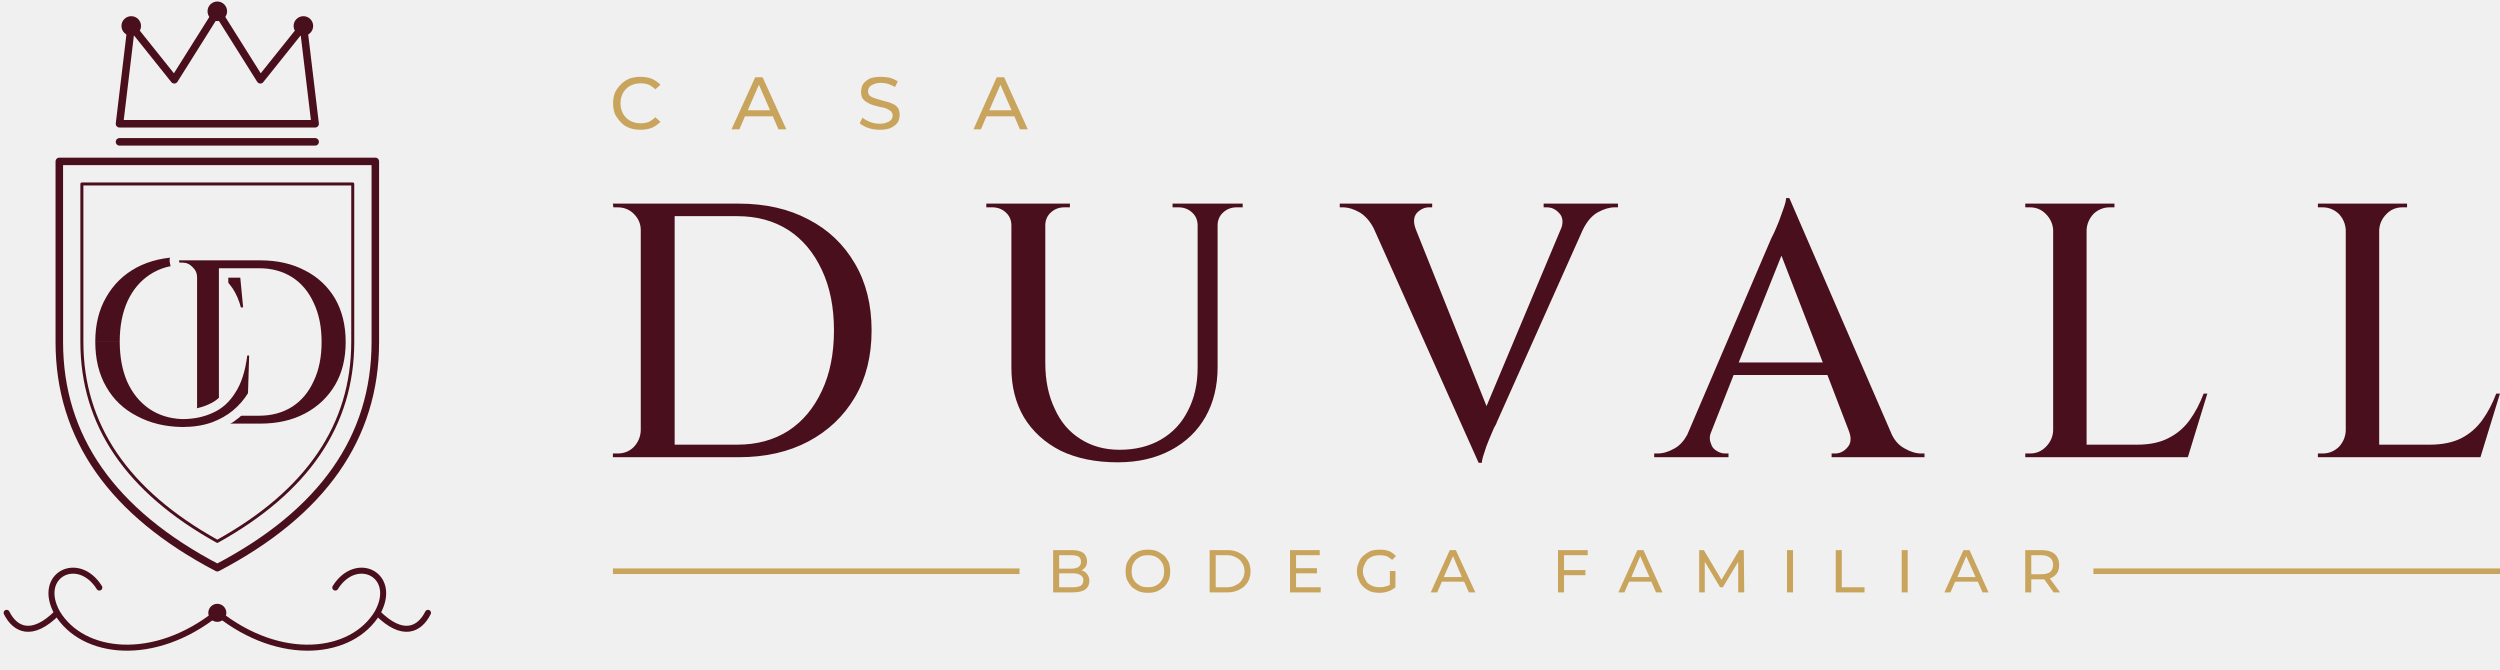
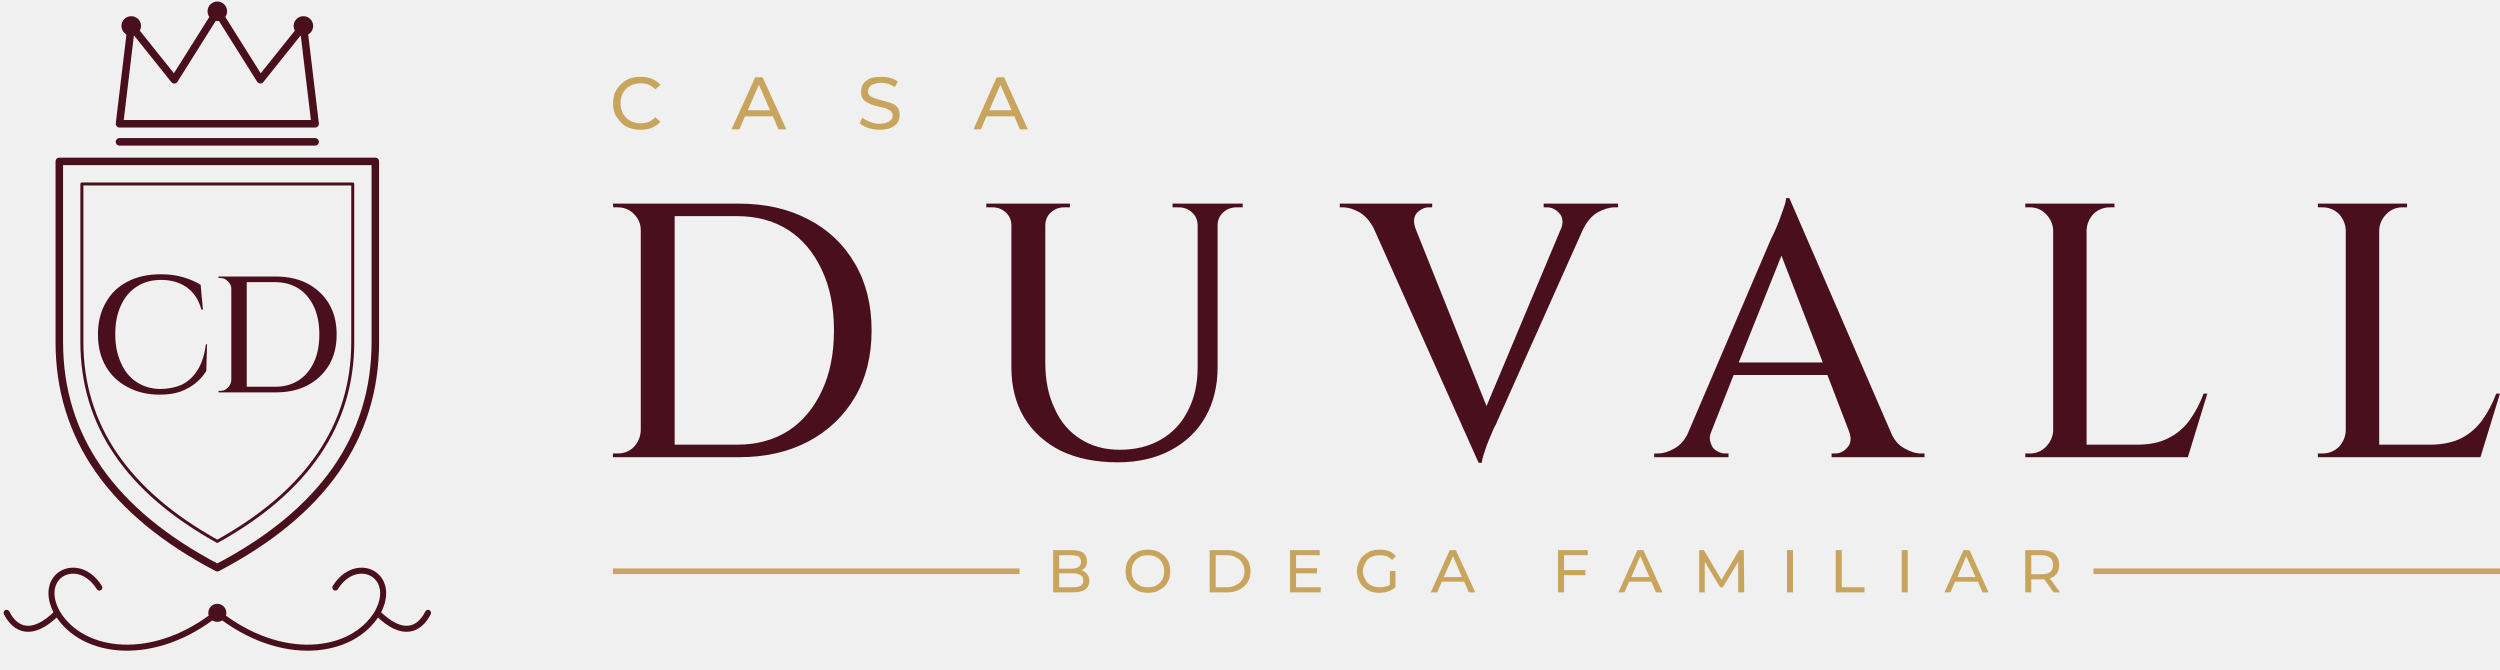
<svg xmlns="http://www.w3.org/2000/svg" viewBox="0 0 538.27 144.17" width="538.3" height="144.2">
  <g transform="translate(-34.21 -17.1)">
    <g transform="scale(0.81)">
      <path d="M58 64 H142 V112 Q142 150 100 172 Q58 150 58 112 Z" fill="none" stroke="#4A0F1D" stroke-width="2" stroke-linecap="round" stroke-linejoin="round" />
      <path d="M64 70 H136 V112 Q136 145 100 165 Q64 145 64 112 Z" fill="none" stroke="#4A0F1D" stroke-width="0.8" stroke-linecap="round" stroke-linejoin="round" />
-       <clipPath id="w81">
-         <rect x="-500" y="-500" width="1400" height="612" />
-       </clipPath>
-       <clipPath id="w82">
-         <rect x="-500" y="112" width="1400" height="1400" />
-       </clipPath>
-       <g clip-path="url(#w81)">
-         <mask id="k83" maskUnits="userSpaceOnUse" x="-50" y="-50" width="400" height="400">
-           <rect x="-50" y="-50" width="400" height="400" fill="#fff" />
-           <g fill="#000">
-             <path d="M24.9 -43.4Q31.7 -43.4 36.8 -40.7Q41.9 -38.1 44.8 -33.2Q47.6 -28.3 47.6 -21.7Q47.6 -15.1 44.8 -10.3Q41.9 -5.4 36.8 -2.7Q31.7 0 24.9 0H3.3V-0.6H4.2Q5.8 -0.6 6.9 -1.8Q8.1 -2.9 8.1 -4.5V-38.9Q8.1 -40.5 6.9 -41.6Q5.8 -42.8 4.2 -42.8H3.4L3.3 -43.4ZM13.9 -41.3V-2.1H24.6Q29.6 -2.1 33.4 -4.5Q37.1 -6.9 39.1 -11.3Q41.2 -15.7 41.2 -21.7Q41.2 -27.7 39.1 -32.1Q37.1 -36.5 33.4 -38.9Q29.6 -41.3 24.6 -41.3Z" transform="translate(112 112) scale(1) translate(-25.48 21.7)" fill="#000" stroke="#000" stroke-width="5" stroke-linejoin="round" />
-           </g>
-         </mask>
-         <g mask="url(#k83)">
-           <path d="M44.3 -18.1 44 -8.1Q42.4 -5.5 40 -3.5Q37.6 -1.5 34.3 -0.3Q30.9 0.9 26.5 0.9Q19.7 0.8 14.5 -2Q9.2 -4.7 6.3 -9.8Q3.4 -14.8 3.4 -21.8Q3.4 -28.6 6.3 -33.6Q9.2 -38.7 14.4 -41.5Q19.7 -44.3 26.8 -44.3Q31.6 -44.3 35.3 -43.1Q39.1 -42 41.8 -40.3L42.7 -30.9H42.1Q40.6 -36.6 36.5 -39.4Q32.5 -42.2 27.1 -42.2Q21.8 -42.2 17.9 -39.6Q14.1 -37.1 12 -32.6Q9.9 -28 9.9 -21.8Q9.9 -15.7 11.9 -11.1Q14 -6.5 17.8 -3.9Q21.5 -1.4 26.5 -1.2Q31.1 -1.2 34.7 -2.9Q38.3 -4.5 40.6 -8.2Q43 -11.8 43.8 -18.1Z" transform="translate(88 112) scale(1) translate(-23.84 21.7)" fill="#4A0F1D" />
-         </g>
-         <path d="M24.9 -43.4Q31.7 -43.4 36.8 -40.7Q41.9 -38.1 44.8 -33.2Q47.6 -28.3 47.6 -21.7Q47.6 -15.1 44.8 -10.3Q41.9 -5.4 36.8 -2.7Q31.7 0 24.9 0H3.3V-0.6H4.2Q5.8 -0.6 6.9 -1.8Q8.1 -2.9 8.1 -4.5V-38.9Q8.1 -40.5 6.9 -41.6Q5.8 -42.8 4.2 -42.8H3.4L3.3 -43.4ZM13.9 -41.3V-2.1H24.6Q29.6 -2.1 33.4 -4.5Q37.1 -6.9 39.1 -11.3Q41.2 -15.7 41.2 -21.7Q41.2 -27.7 39.1 -32.1Q37.1 -36.5 33.4 -38.9Q29.6 -41.3 24.6 -41.3Z" transform="translate(112 112) scale(1) translate(-25.48 21.7)" fill="#4A0F1D" />
-       </g>
-       <g clip-path="url(#w82)">
-         <mask id="k84" maskUnits="userSpaceOnUse" x="-50" y="-50" width="400" height="400">
-           <rect x="-50" y="-50" width="400" height="400" fill="#fff" />
-           <g fill="#000">
-             <path d="M44.3 -18.1 44 -8.1Q42.4 -5.5 40 -3.5Q37.6 -1.5 34.3 -0.3Q30.9 0.9 26.5 0.9Q19.7 0.8 14.5 -2Q9.2 -4.7 6.3 -9.8Q3.4 -14.8 3.4 -21.8Q3.4 -28.6 6.3 -33.6Q9.2 -38.7 14.4 -41.5Q19.7 -44.3 26.8 -44.3Q31.6 -44.3 35.3 -43.1Q39.1 -42 41.8 -40.3L42.7 -30.9H42.1Q40.6 -36.6 36.5 -39.4Q32.5 -42.2 27.1 -42.2Q21.8 -42.2 17.9 -39.6Q14.1 -37.1 12 -32.6Q9.9 -28 9.9 -21.8Q9.9 -15.7 11.9 -11.1Q14 -6.5 17.8 -3.9Q21.5 -1.4 26.5 -1.2Q31.1 -1.2 34.7 -2.9Q38.3 -4.5 40.6 -8.2Q43 -11.8 43.8 -18.1Z" transform="translate(88 112) scale(1) translate(-23.84 21.7)" fill="#000" stroke="#000" stroke-width="5" stroke-linejoin="round" />
-           </g>
-         </mask>
-         <g mask="url(#k84)">
-           <path d="M24.9 -43.4Q31.7 -43.4 36.8 -40.7Q41.9 -38.1 44.8 -33.2Q47.6 -28.3 47.6 -21.7Q47.6 -15.1 44.8 -10.3Q41.9 -5.4 36.8 -2.7Q31.7 0 24.9 0H3.3V-0.6H4.2Q5.8 -0.6 6.9 -1.8Q8.1 -2.9 8.1 -4.5V-38.9Q8.1 -40.5 6.9 -41.6Q5.8 -42.8 4.2 -42.8H3.4L3.3 -43.4ZM13.9 -41.3V-2.1H24.6Q29.6 -2.1 33.4 -4.5Q37.1 -6.9 39.1 -11.3Q41.2 -15.7 41.2 -21.7Q41.2 -27.7 39.1 -32.1Q37.1 -36.5 33.4 -38.9Q29.6 -41.3 24.6 -41.3Z" transform="translate(112 112) scale(1) translate(-25.48 21.7)" fill="#4A0F1D" />
-         </g>
-         <path d="M44.3 -18.1 44 -8.1Q42.4 -5.5 40 -3.5Q37.6 -1.5 34.3 -0.3Q30.9 0.9 26.5 0.9Q19.7 0.8 14.5 -2Q9.2 -4.7 6.3 -9.8Q3.4 -14.8 3.4 -21.8Q3.4 -28.6 6.3 -33.6Q9.2 -38.7 14.4 -41.5Q19.7 -44.3 26.8 -44.3Q31.6 -44.3 35.3 -43.1Q39.1 -42 41.8 -40.3L42.7 -30.9H42.1Q40.6 -36.6 36.5 -39.4Q32.5 -42.2 27.1 -42.2Q21.8 -42.2 17.9 -39.6Q14.1 -37.1 12 -32.6Q9.9 -28 9.9 -21.8Q9.9 -15.7 11.9 -11.1Q14 -6.5 17.8 -3.9Q21.5 -1.4 26.5 -1.2Q31.1 -1.2 34.7 -2.9Q38.3 -4.5 40.6 -8.2Q43 -11.8 43.8 -18.1Z" transform="translate(88 112) scale(1) translate(-23.84 21.7)" fill="#4A0F1D" />
-       </g>
+       <path d="M31.4 -12.8 31.2 -5.7Q30.1 -3.9 28.4 -2.5Q26.7 -1.1 24.3 -0.2Q22 0.6 18.8 0.6Q14 0.6 10.3 -1.4Q6.6 -3.3 4.5 -6.9Q2.4 -10.5 2.4 -15.4Q2.4 -20.3 4.5 -23.9Q6.5 -27.5 10.2 -29.4Q13.9 -31.4 19.1 -31.4Q22.4 -31.4 25.1 -30.6Q27.8 -29.8 29.7 -28.6L30.3 -22H29.9Q28.8 -26 25.9 -28Q23.1 -29.9 19.2 -29.9Q15.4 -29.9 12.7 -28.1Q10 -26.4 8.5 -23.1Q7 -19.9 7 -15.5Q7 -11.1 8.5 -7.9Q9.9 -4.6 12.6 -2.8Q15.3 -1 18.8 -0.9Q22 -0.9 24.6 -2Q27.1 -3.2 28.8 -5.8Q30.5 -8.4 31.1 -12.8Z" transform="translate(82.79 110) scale(1) translate(-16.92 15.4)" fill="#4A0F1D" />
+       <path d="M17.6 -30.8Q22.5 -30.8 26.1 -28.9Q29.7 -27 31.8 -23.5Q33.8 -20.1 33.8 -15.4Q33.8 -10.7 31.8 -7.3Q29.7 -3.8 26.1 -1.9Q22.5 0 17.6 0H2.4V-0.4H2.9Q4.1 -0.4 4.9 -1.3Q5.7 -2.1 5.8 -3.2V-27.6Q5.8 -28.7 4.9 -29.5Q4.1 -30.4 2.9 -30.4H2.4L2.4 -30.8ZM9.9 -29.3V-1.5H17.5Q21 -1.5 23.7 -3.2Q26.3 -4.9 27.8 -8.1Q29.2 -11.2 29.2 -15.4Q29.2 -19.6 27.8 -22.7Q26.3 -25.9 23.7 -27.6Q21 -29.3 17.5 -29.3Z" transform="translate(116 110) scale(1) translate(-18.08 15.4)" fill="#4A0F1D" />
      <path d="M74 54 L77.12 28 L88.56 42.3 L100 24.1 L111.44 42.3 L122.88 28 L126 54 Z" fill="none" stroke="#4A0F1D" stroke-width="2" stroke-linecap="round" stroke-linejoin="round" />
      <path d="M74 58.8 H126" fill="none" stroke="#4A0F1D" stroke-width="2" stroke-linecap="round" stroke-linejoin="round" />
      <circle cx="77.12" cy="28" r="2.6" fill="#4A0F1D" />
      <circle cx="100" cy="24.1" r="2.6" fill="#4A0F1D" />
      <circle cx="122.88" cy="28" r="2.6" fill="#4A0F1D" />
      <path d="M100 184 C83.2 197.44 64.16 195.2 57.44 184 C51.84 173.92 63.04 168.32 68.64 177.28 M57.44 184 C50.72 190.72 46.24 188.48 44 184" fill="none" stroke="#4A0F1D" stroke-width="1.6" stroke-linecap="round" stroke-linejoin="round" />
      <g transform="translate(200 0) scale(-1 1)">
        <path d="M100 184 C83.2 197.44 64.16 195.2 57.44 184 C51.84 173.92 63.04 168.32 68.64 177.28 M57.44 184 C50.72 190.72 46.24 188.48 44 184" fill="none" stroke="#4A0F1D" stroke-width="1.6" stroke-linecap="round" stroke-linejoin="round" />
      </g>
      <circle cx="100" cy="184" r="2.4" fill="#4A0F1D" />
    </g>
  </g>
  <g transform="translate(131.97 16.63)">
    <g transform="translate(-0.77 11.2)">
      <path fill="#C9A45C" d="M6.7 0.1Q5.4 0.1 4.3 -0.3Q3.2 -0.7 2.5 -1.5Q1.7 -2.3 1.2 -3.3Q0.8 -4.4 0.8 -5.6Q0.8 -6.8 1.2 -7.9Q1.7 -8.9 2.5 -9.7Q3.3 -10.5 4.3 -10.9Q5.4 -11.3 6.7 -11.3Q8 -11.3 9.1 -10.9Q10.2 -10.4 11 -9.6L9.9 -8.6Q9.3 -9.2 8.5 -9.6Q7.7 -9.9 6.8 -9.9Q5.8 -9.9 5 -9.6Q4.2 -9.3 3.6 -8.7Q3 -8.1 2.7 -7.3Q2.4 -6.5 2.4 -5.6Q2.4 -4.7 2.7 -3.9Q3 -3.1 3.6 -2.5Q4.2 -1.9 5 -1.6Q5.8 -1.3 6.8 -1.3Q7.7 -1.3 8.5 -1.6Q9.3 -2 9.9 -2.6L11 -1.6Q10.2 -0.8 9.1 -0.3Q8 0.1 6.7 0.1ZM26.3 0 31.4 -11.2H33L38.1 0H36.4L35.2 -2.8H29.2L28 0ZM34.6 -4.1 32.2 -9.6 29.8 -4.1ZM58.2 0.1Q56.9 0.1 55.7 -0.3Q54.6 -0.7 53.9 -1.3L54.5 -2.5Q55.1 -2 56.1 -1.6Q57.1 -1.2 58.2 -1.2Q59.2 -1.2 59.8 -1.5Q60.4 -1.7 60.7 -2.1Q61 -2.5 61 -3Q61 -3.5 60.6 -3.9Q60.2 -4.2 59.6 -4.5Q59 -4.7 58.3 -4.8Q57.6 -5 56.8 -5.2Q56.1 -5.4 55.5 -5.8Q54.9 -6.1 54.5 -6.7Q54.2 -7.2 54.2 -8.1Q54.2 -9 54.6 -9.7Q55.1 -10.4 56 -10.9Q57 -11.3 58.5 -11.3Q59.4 -11.3 60.4 -11.1Q61.4 -10.8 62.1 -10.3L61.5 -9.1Q60.8 -9.5 60 -9.8Q59.2 -10 58.5 -10Q57.5 -10 56.9 -9.7Q56.3 -9.5 56 -9.1Q55.7 -8.7 55.7 -8.2Q55.7 -7.6 56.1 -7.2Q56.5 -6.9 57.1 -6.7Q57.7 -6.5 58.4 -6.3Q59.1 -6.1 59.9 -5.9Q60.6 -5.7 61.2 -5.4Q61.8 -5.1 62.2 -4.5Q62.5 -3.9 62.5 -3.1Q62.5 -2.2 62.1 -1.5Q61.6 -0.8 60.6 -0.3Q59.7 0.1 58.2 0.1ZM78.4 0 83.4 -11.2H85L90.1 0H88.4L87.2 -2.8H81.2L80 0ZM86.6 -4.1 84.2 -9.6 81.8 -4.1Z" />
    </g>
    <g transform="translate(-4.21 81.8)">
      <path fill="#4A0F1D" d="M31.3 -54.6Q39.9 -54.6 46.3 -51.2Q52.7 -47.9 56.3 -41.7Q59.9 -35.6 59.9 -27.3Q59.9 -19 56.3 -12.9Q52.7 -6.8 46.3 -3.4Q39.9 0 31.3 0H4.2V-0.8H5.2Q7.3 -0.8 8.7 -2.2Q10.1 -3.7 10.2 -5.7V-48.9Q10.2 -50.9 8.7 -52.4Q7.3 -53.8 5.2 -53.8H4.3L4.2 -54.6ZM17.5 -51.9V-2.7H31Q37.3 -2.7 42 -5.7Q46.6 -8.7 49.2 -14.3Q51.8 -19.8 51.8 -27.3Q51.8 -34.8 49.2 -40.3Q46.6 -45.9 42 -48.9Q37.3 -51.9 31 -51.9ZM102.6 -54.6V-53.8H101.4Q99.7 -53.8 98.5 -52.7Q97.3 -51.6 97.3 -49.9V-20.3Q97.3 -14.7 99.3 -10.5Q101.2 -6.2 104.9 -3.9Q108.5 -1.6 113.3 -1.6Q118.4 -1.6 122.2 -3.8Q126 -6 128 -10Q130.1 -14 130.1 -19.3V-49.9Q130.1 -51.6 128.9 -52.7Q127.7 -53.8 126 -53.8H124.7V-54.6H139.8V-53.8H138.5Q136.8 -53.8 135.6 -52.7Q134.4 -51.6 134.4 -49.9V-19.4Q134.4 -13.3 131.8 -8.7Q129.2 -4.1 124.3 -1.5Q119.4 1.1 112.9 1.1Q105.8 1.1 100.6 -1.4Q95.5 -4 92.7 -8.6Q90 -13.2 90 -19.3V-49.9Q90 -51.6 88.8 -52.7Q87.6 -53.8 85.9 -53.8H84.6V-54.6ZM190.6 1.2 168 -49.3Q166.8 -51.6 165 -52.7Q163.1 -53.8 161.3 -53.8H160.7V-54.6H180.6V-53.8H179.9Q178.5 -53.8 177.3 -52.6Q176.2 -51.3 177.1 -49L192.3 -11L208.5 -49.6Q209 -51.5 207.9 -52.6Q206.8 -53.8 205.3 -53.8H204.6V-54.6H220.6V-53.8H219.9Q218.2 -53.8 216.2 -52.7Q214.3 -51.6 213 -48.9L194.5 -7.5Q194.5 -7.3 193.9 -6.3Q193.4 -5.2 192.8 -3.7Q192.2 -2.3 191.8 -0.9Q191.3 0.5 191.3 1.2ZM257.5 -55.8 279.6 -4.8Q280.6 -2.8 282.3 -1.9Q284.2 -0.8 285.9 -0.8H286.6V0H266.6V-0.8H267.3Q268.9 -0.8 270 -2.1Q271.2 -3.4 270.3 -5.7L265.7 -17.7H245.5L240.5 -5Q240.2 -3.9 240.6 -3Q240.9 -1.9 241.8 -1.4Q242.7 -0.8 243.7 -0.8H244.4V0H228.4V-0.8H229.1Q230.9 -0.8 232.8 -1.9Q234.4 -2.8 235.5 -4.8L253.6 -47.1Q253.7 -47.3 254.2 -48.3Q254.7 -49.4 255.3 -50.9Q255.8 -52.3 256.3 -53.7Q256.8 -55.1 256.8 -55.8ZM246.6 -20.4H264.7L255.8 -43.4ZM347.5 -13.7 343.3 0H308.3V-0.8H309.3Q311.3 -0.8 312.7 -2.2Q314.2 -3.7 314.3 -5.7V-48.9Q314.2 -50.9 312.7 -52.4Q311.3 -53.8 309.3 -53.8H308.3V-54.6H327.5V-53.8H326.5Q324.5 -53.8 323 -52.4Q321.6 -50.9 321.5 -48.9V-2.7H332.4Q336.4 -2.7 339.1 -4.1Q341.9 -5.5 343.7 -8Q345.5 -10.5 346.7 -13.7ZM410.5 -13.7 406.3 0H371.3V-0.8H372.3Q374.3 -0.8 375.8 -2.2Q377.2 -3.7 377.3 -5.7V-48.9Q377.2 -50.9 375.8 -52.4Q374.3 -53.8 372.3 -53.8H371.3V-54.6H390.5V-53.8H389.5Q387.5 -53.8 386.1 -52.4Q384.6 -50.9 384.5 -48.9V-2.7H395.4Q399.4 -2.7 402.2 -4.1Q404.9 -5.5 406.7 -8Q408.5 -10.5 409.7 -13.7Z" />
    </g>
    <g transform="translate(0 110.9)">
      <rect x="0" y="-5.15" width="87.54" height="1.2" fill="#C9A45C" />
      <g transform="translate(93.38 0)">
        <path fill="#C9A45C" d="M1.4 0V-9.1H5.4Q7 -9.1 7.9 -8.5Q8.7 -7.8 8.7 -6.7Q8.7 -6 8.4 -5.5Q8 -5 7.5 -4.7Q7.5 -4.7 7.5 -4.7Q7.7 -4.7 7.9 -4.6Q8.5 -4.3 8.8 -3.8Q9.2 -3.2 9.2 -2.5Q9.2 -1.3 8.3 -0.6Q7.4 0 5.7 0ZM2.7 -1.1H5.7Q6.7 -1.1 7.3 -1.4Q7.9 -1.8 7.9 -2.6Q7.9 -3.4 7.3 -3.7Q6.7 -4.1 5.7 -4.1H2.7ZM2.7 -5.1H5.3Q6.3 -5.1 6.9 -5.5Q7.4 -5.9 7.4 -6.6Q7.4 -7.3 6.9 -7.7Q6.3 -8 5.3 -8H2.7ZM21.8 0.1Q20.8 0.1 19.9 -0.2Q19 -0.6 18.3 -1.2Q17.7 -1.9 17.3 -2.7Q17 -3.5 17 -4.5Q17 -5.6 17.3 -6.4Q17.7 -7.2 18.3 -7.9Q19 -8.5 19.9 -8.9Q20.8 -9.2 21.8 -9.2Q22.9 -9.2 23.7 -8.9Q24.6 -8.5 25.3 -7.9Q25.9 -7.3 26.3 -6.4Q26.6 -5.6 26.6 -4.5Q26.6 -3.5 26.3 -2.7Q25.9 -1.8 25.3 -1.2Q24.6 -0.6 23.7 -0.2Q22.9 0.1 21.8 0.1ZM21.8 -1.1Q22.6 -1.1 23.2 -1.3Q23.9 -1.6 24.3 -2Q24.8 -2.5 25.1 -3.2Q25.3 -3.8 25.3 -4.5Q25.3 -5.3 25.1 -5.9Q24.8 -6.6 24.3 -7.1Q23.9 -7.5 23.2 -7.8Q22.6 -8 21.8 -8Q21 -8 20.4 -7.8Q19.8 -7.5 19.3 -7.1Q18.8 -6.6 18.5 -5.9Q18.3 -5.3 18.3 -4.5Q18.3 -3.8 18.5 -3.2Q18.8 -2.5 19.3 -2Q19.8 -1.6 20.4 -1.3Q21 -1.1 21.8 -1.1ZM35.1 0V-9.1H39Q40.4 -9.1 41.5 -8.5Q42.6 -8 43.3 -6.9Q43.9 -5.9 43.9 -4.5Q43.9 -3.2 43.3 -2.2Q42.6 -1.1 41.5 -0.6Q40.4 0 39 0ZM36.4 -1.1H38.9Q40 -1.1 40.8 -1.6Q41.7 -2 42.1 -2.8Q42.6 -3.5 42.6 -4.5Q42.6 -5.6 42.1 -6.3Q41.7 -7.1 40.8 -7.5Q40 -8 38.9 -8H36.4ZM52.4 0V-9.1H58.8V-8H53.7V-5.2H58.2V-4.1H53.7V-1.1H59V0ZM71.7 0.1Q70.6 0.1 69.7 -0.2Q68.8 -0.6 68.2 -1.2Q67.5 -1.8 67.2 -2.7Q66.8 -3.5 66.8 -4.5Q66.8 -5.6 67.2 -6.4Q67.5 -7.3 68.2 -7.9Q68.9 -8.5 69.7 -8.9Q70.6 -9.2 71.7 -9.2Q72.8 -9.2 73.7 -8.9Q74.6 -8.5 75.2 -7.8L74.4 -7Q73.8 -7.5 73.2 -7.8Q72.5 -8 71.7 -8Q71 -8 70.3 -7.8Q69.6 -7.5 69.1 -7.1Q68.7 -6.6 68.4 -5.9Q68.1 -5.3 68.1 -4.5Q68.1 -3.8 68.4 -3.2Q68.7 -2.5 69.1 -2Q69.6 -1.6 70.3 -1.3Q71 -1.1 71.7 -1.1Q72.5 -1.1 73.1 -1.3Q73.5 -1.4 73.9 -1.6V-4.6H75.1V-1.1Q74.4 -0.5 73.5 -0.2Q72.6 0.1 71.7 0.1ZM82.7 0 86.8 -9.1H88.1L92.3 0H90.9L89.9 -2.3H85.1L84.1 0ZM89.4 -3.3 87.5 -7.8 85.5 -3.3ZM110.1 0V-9.1H116.5V-8H111.4V-4.8H116V-3.7H111.4V0ZM123.1 0 127.2 -9.1H128.5L132.6 0H131.2L130.2 -2.3H125.4L124.4 0ZM129.8 -3.3 127.8 -7.8 125.9 -3.3ZM140.5 0V-9.1H141.5L145.3 -2.7L149.1 -9.1H150.1L150.2 0H148.9L148.9 -6.6L145.6 -1.1H145L141.7 -6.6V0ZM159.4 0V-9.1H160.7V0ZM169.9 0V-9.1H171.2V-1.1H176.1V0ZM184.1 0V-9.1H185.4V0ZM193.3 0 197.4 -9.1H198.7L202.8 0H201.5L200.5 -2.3H195.6L194.6 0ZM200 -3.3 198 -7.8 196.1 -3.3ZM210.7 0V-9.1H214.2Q216 -9.1 217 -8.3Q218 -7.4 218 -5.9Q218 -4.9 217.6 -4.2Q217.1 -3.5 216.3 -3.1Q216.2 -3.1 216 -3L218.2 0H216.8L214.8 -2.8Q214.5 -2.8 214.2 -2.8H212V0ZM212 -3.9H214.2Q215.4 -3.9 216.1 -4.4Q216.7 -5 216.7 -5.9Q216.7 -6.9 216.1 -7.4Q215.4 -8 214.2 -8H212Z" />
      </g>
      <rect x="318.76" y="-5.15" width="87.54" height="1.2" fill="#C9A45C" />
    </g>
  </g>
</svg>
